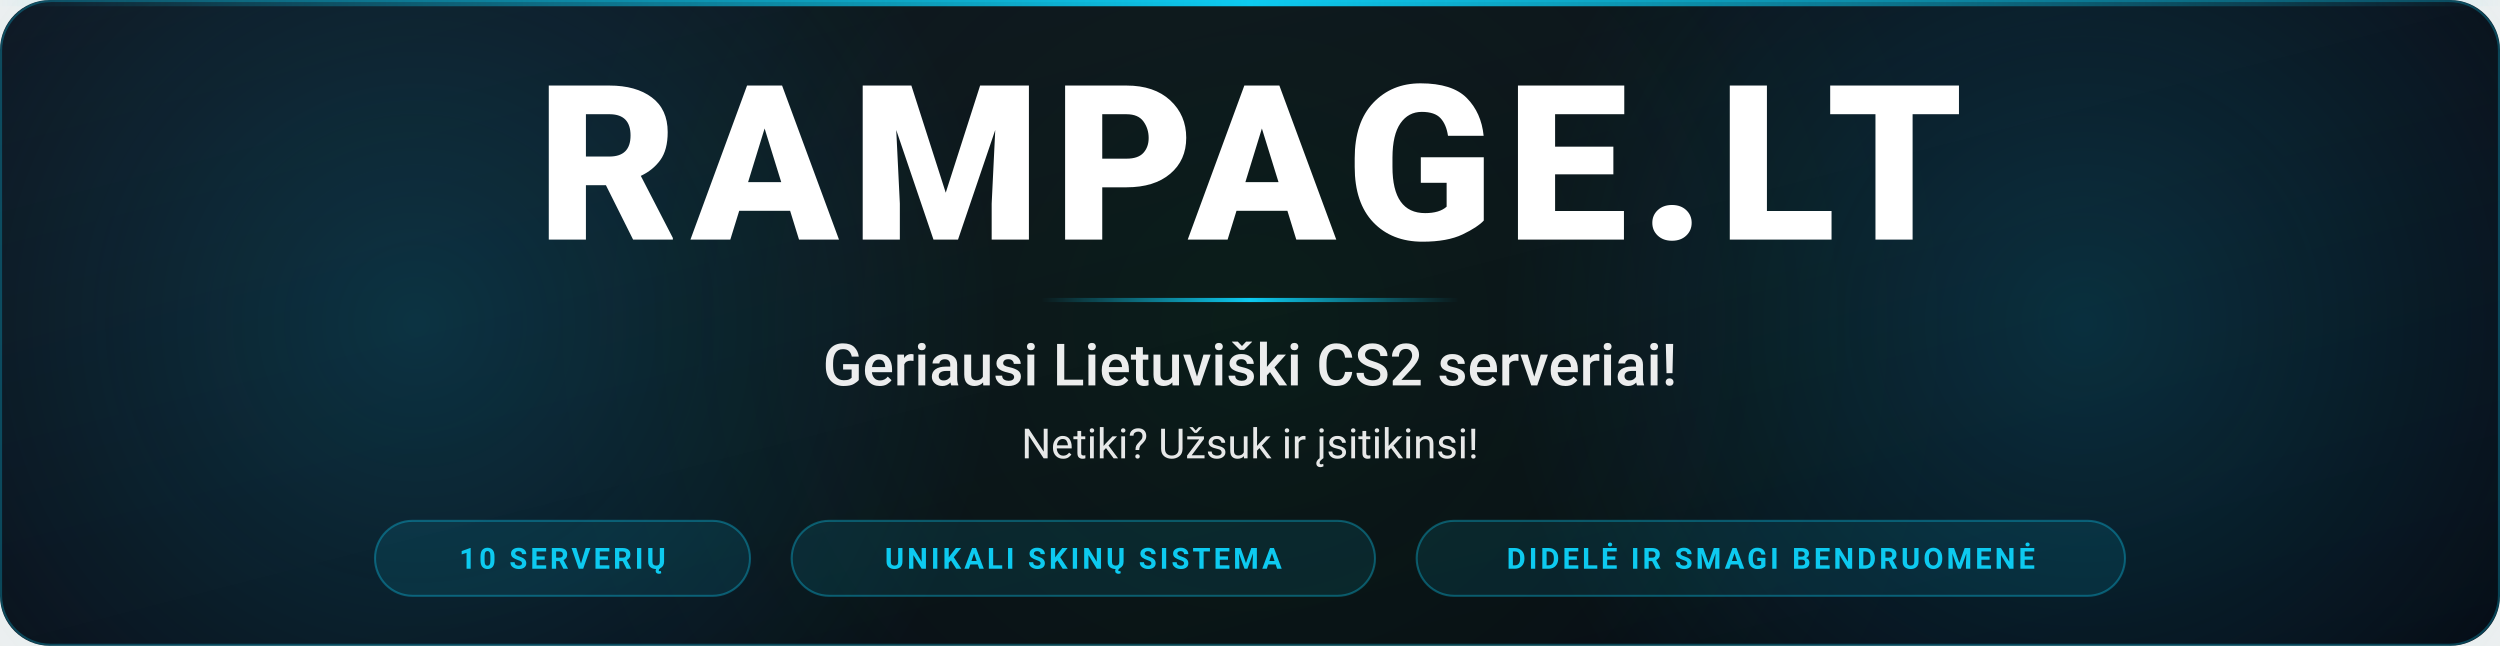
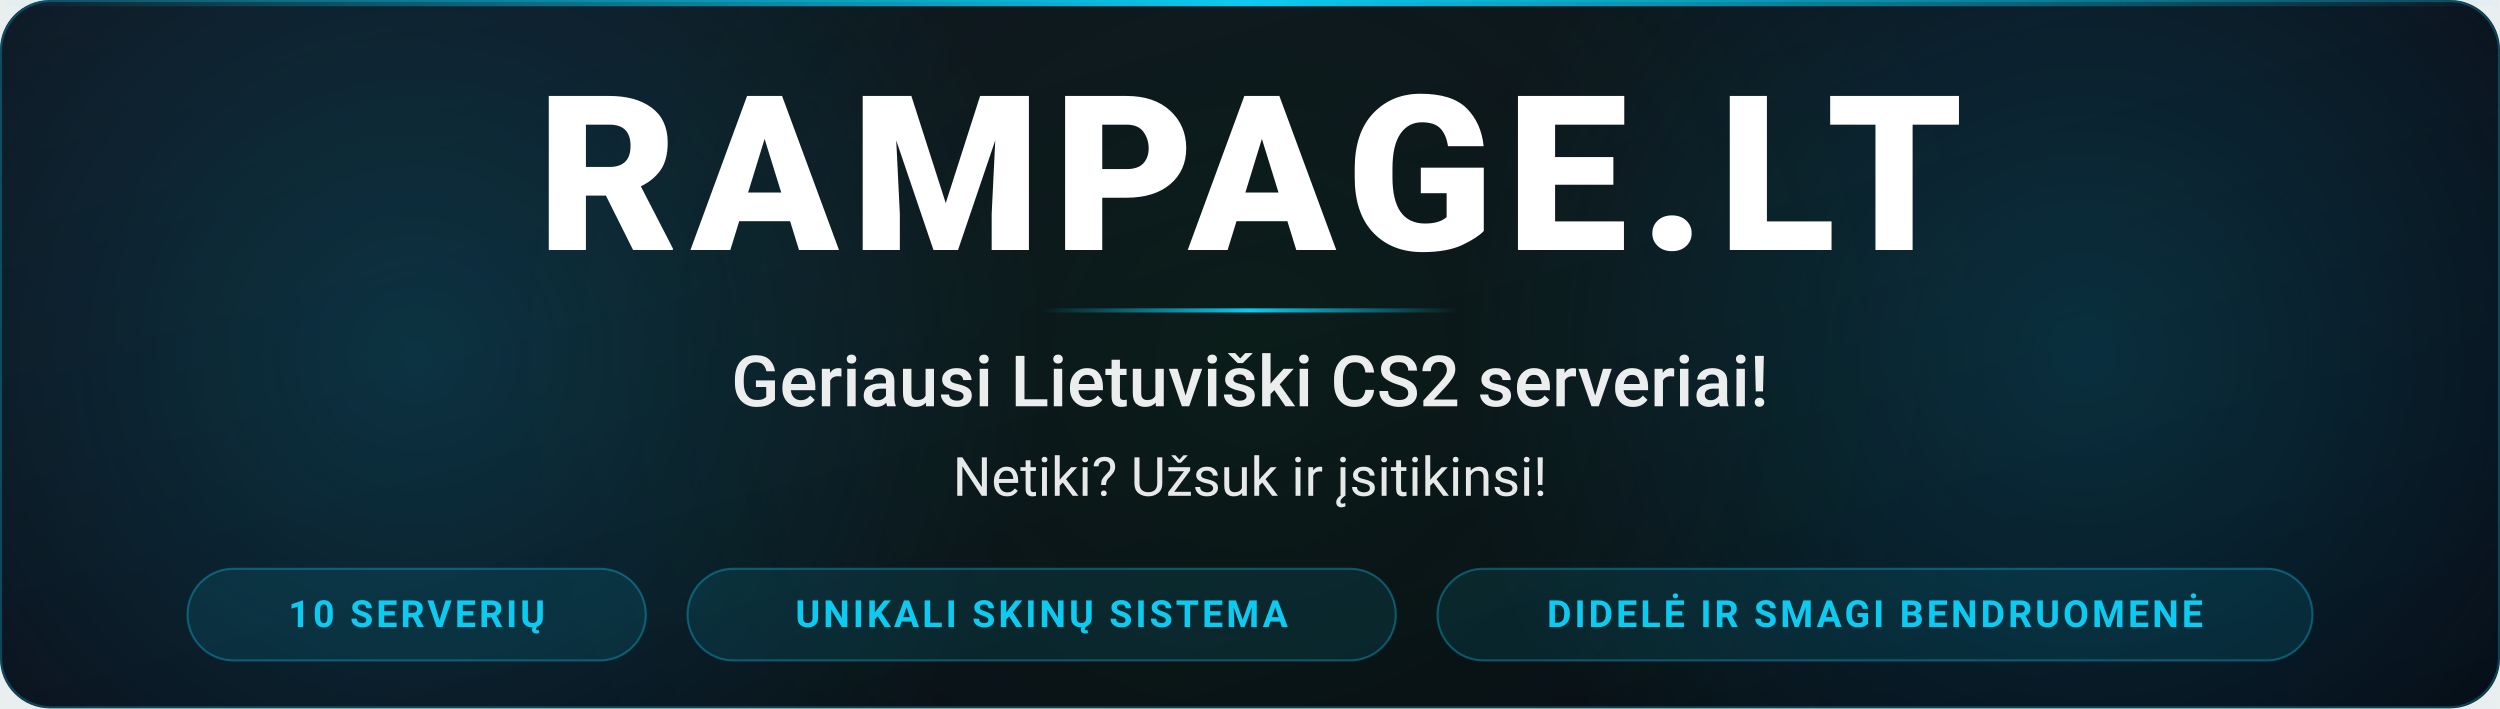
- <svg xmlns="http://www.w3.org/2000/svg" viewBox="0 0 1200 310" role="img" aria-label="Rampage.lt — Geriausi Lietuviški CS2 serveriai! Netiki? Užsuk ir įsitikinsi! 10 serverių, unikali skinų sistema, didelė ir smagi bendruomenė.">
+ <svg xmlns="http://www.w3.org/2000/svg" viewBox="0 0 1200 340" role="img" aria-label="Rampage.lt — Geriausi Lietuviški CS2 serveriai! Netiki? Užsuk ir įsitikinsi! 10 serverių, unikali skinų sistema, didelė ir smagi bendruomenė.">
  <defs>
    <linearGradient id="bg" x1="0" y1="0" x2="1" y2="1">
      <stop offset="0%" stop-color="#0f1621" />
      <stop offset="100%" stop-color="#060912" />
    </linearGradient>
    <linearGradient id="line" x1="0" y1="0" x2="1" y2="0">
      <stop offset="0%" stop-color="#0dcaf0" stop-opacity="0" />
      <stop offset="50%" stop-color="#0dcaf0" stop-opacity="1" />
      <stop offset="100%" stop-color="#0dcaf0" stop-opacity="0" />
    </linearGradient>
    <radialGradient id="glowCyan" cx="0.5" cy="0.5" r="0.5">
      <stop offset="0%" stop-color="#0dcaf0" stop-opacity="0.18" />
      <stop offset="100%" stop-color="#0dcaf0" stop-opacity="0" />
    </radialGradient>
    <radialGradient id="glowGreen" cx="0.5" cy="0.5" r="0.5">
      <stop offset="0%" stop-color="#19ee19" stop-opacity="0.06" />
      <stop offset="100%" stop-color="#19ee19" stop-opacity="0" />
    </radialGradient>
  </defs>
-   <rect width="1200" height="310" rx="24" ry="24" fill="url(#bg)" />
-   <circle cx="200" cy="155" r="280" fill="url(#glowCyan)" />
-   <circle cx="1000" cy="155" r="280" fill="url(#glowCyan)" />
-   <circle cx="600" cy="155" r="340" fill="url(#glowGreen)" />
-   <rect x="0.5" y="0.5" width="1199" height="309" rx="24" ry="24" fill="none" stroke="#0dcaf0" stroke-opacity="0.28" stroke-width="1" />
+   <rect width="1200" height="340" rx="24" ry="24" fill="url(#bg)" />
+   <circle cx="200" cy="170" r="300" fill="url(#glowCyan)" />
+   <circle cx="1000" cy="170" r="300" fill="url(#glowCyan)" />
+   <circle cx="600" cy="170" r="360" fill="url(#glowGreen)" />
+   <rect x="0.5" y="0.5" width="1199" height="339" rx="24" ry="24" fill="none" stroke="#0dcaf0" stroke-opacity="0.28" stroke-width="1" />
  <rect x="0" y="0" width="1200" height="3" fill="url(#line)" />
-   <text x="600" y="115" text-anchor="middle" font-family="'Roboto','Segoe UI',Arial,sans-serif" font-size="104" font-weight="900" fill="#ffffff" letter-spacing="6">RAMPAGE.LT</text>
-   <rect x="500" y="143" width="200" height="2" fill="url(#line)" />
-   <text x="600" y="185" text-anchor="middle" font-family="'Roboto','Segoe UI',Arial,sans-serif" font-size="28" font-weight="500" fill="#ffffff" opacity="0.92">Geriausi Lietuviški CS2 serveriai!</text>
-   <text x="600" y="220" text-anchor="middle" font-family="'Roboto','Segoe UI',Arial,sans-serif" font-size="20" font-weight="400" fill="#ffffff" opacity="0.90">Netiki? Užsuk ir įsitikinsi!</text>
-   <g transform="translate(180, 268)" font-family="'Roboto',Arial,sans-serif" font-size="14" font-weight="700" fill="#0dcaf0" letter-spacing="1.5">
+   <text x="600" y="120" text-anchor="middle" font-family="'Roboto','Segoe UI',Arial,sans-serif" font-size="104" font-weight="900" fill="#ffffff" letter-spacing="6">RAMPAGE.LT</text>
+   <rect x="500" y="148" width="200" height="2" fill="url(#line)" />
+   <text x="600" y="195" text-anchor="middle" font-family="'Roboto','Segoe UI',Arial,sans-serif" font-size="34" font-weight="500" fill="#ffffff" opacity="0.92">Geriausi Lietuviški CS2 serveriai!</text>
+   <text x="600" y="238" text-anchor="middle" font-family="'Roboto','Segoe UI',Arial,sans-serif" font-size="26" font-weight="400" fill="#ffffff" opacity="0.90">Netiki? Užsuk ir įsitikinsi!</text>
+   <g transform="translate(90, 295)" font-family="'Roboto',Arial,sans-serif" font-size="18" font-weight="700" fill="#0dcaf0" letter-spacing="1.5">
    <g>
-       <rect x="0" y="-18" width="180" height="36" rx="18" fill="#0dcaf0" fill-opacity="0.10" stroke="#0dcaf0" stroke-opacity="0.35" />
-       <text x="90" y="5" text-anchor="middle">10 SERVERIŲ</text>
+       <rect x="0" y="-22" width="220" height="44" rx="22" fill="#0dcaf0" fill-opacity="0.10" stroke="#0dcaf0" stroke-opacity="0.35" />
+       <text x="110" y="6" text-anchor="middle">10 SERVERIŲ</text>
    </g>
-     <g transform="translate(200, 0)">
-       <rect x="0" y="-18" width="280" height="36" rx="18" fill="#0dcaf0" fill-opacity="0.10" stroke="#0dcaf0" stroke-opacity="0.35" />
-       <text x="140" y="5" text-anchor="middle">UNIKALI SKINŲ SISTEMA</text>
+     <g transform="translate(240, 0)">
+       <rect x="0" y="-22" width="340" height="44" rx="22" fill="#0dcaf0" fill-opacity="0.10" stroke="#0dcaf0" stroke-opacity="0.35" />
+       <text x="170" y="6" text-anchor="middle">UNIKALI SKINŲ SISTEMA</text>
    </g>
-     <g transform="translate(500, 0)">
-       <rect x="0" y="-18" width="340" height="36" rx="18" fill="#0dcaf0" fill-opacity="0.10" stroke="#0dcaf0" stroke-opacity="0.35" />
-       <text x="170" y="5" text-anchor="middle">DIDELĖ IR SMAGI BENDRUOMENĖ</text>
+     <g transform="translate(600, 0)">
+       <rect x="0" y="-22" width="420" height="44" rx="22" fill="#0dcaf0" fill-opacity="0.10" stroke="#0dcaf0" stroke-opacity="0.35" />
+       <text x="210" y="6" text-anchor="middle">DIDELĖ IR SMAGI BENDRUOMENĖ</text>
    </g>
  </g>
</svg>
